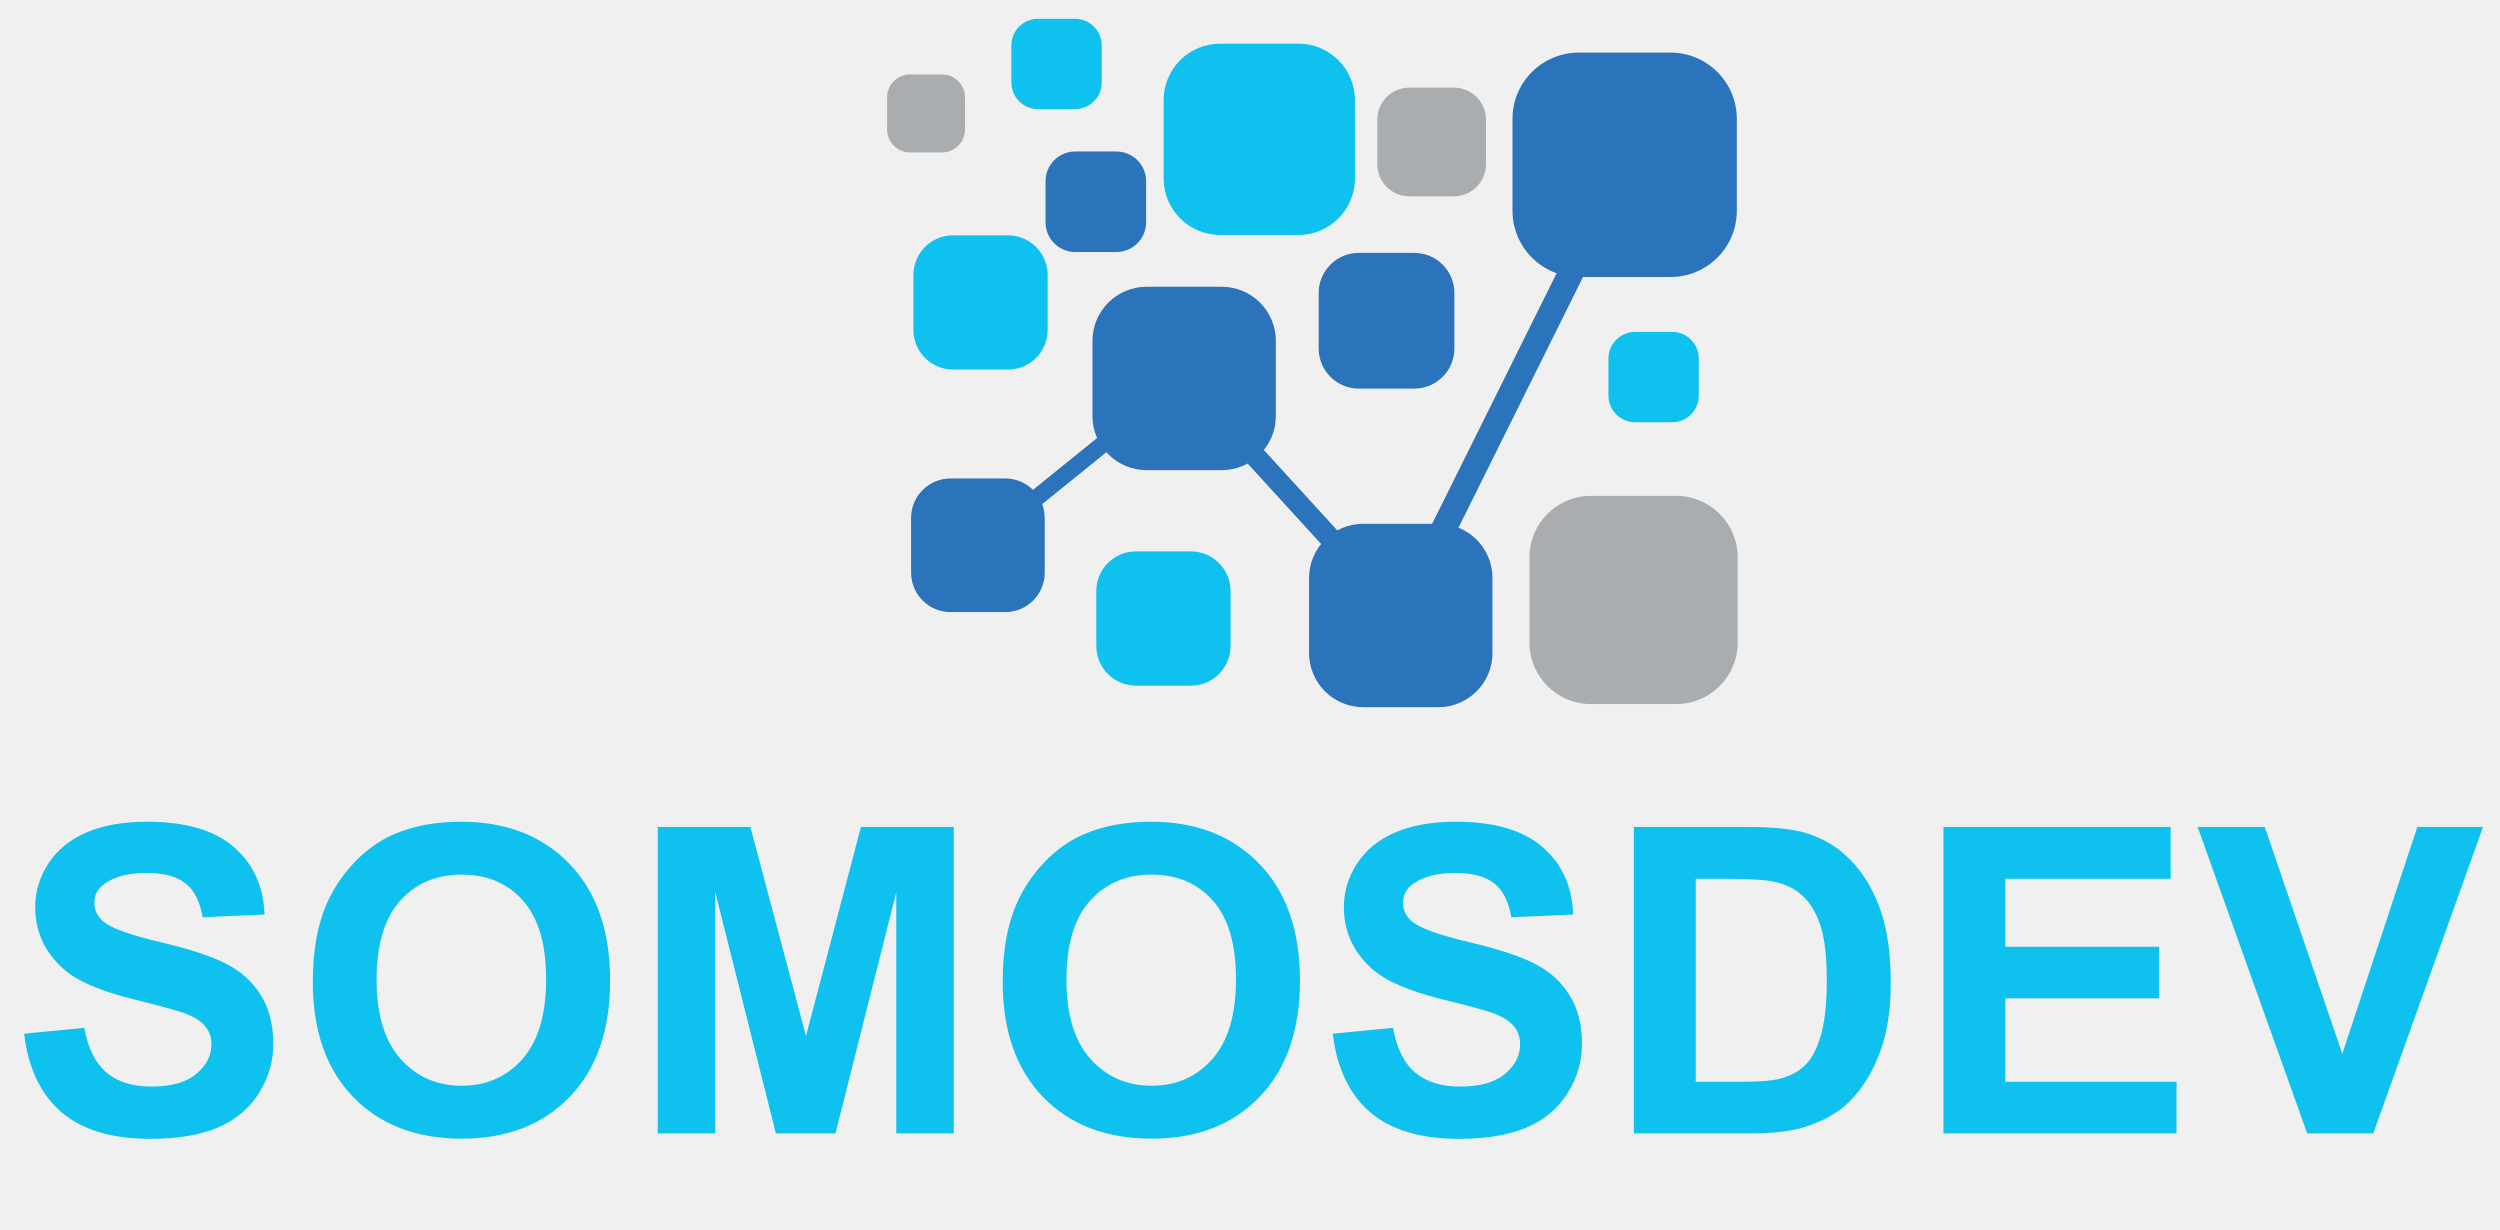
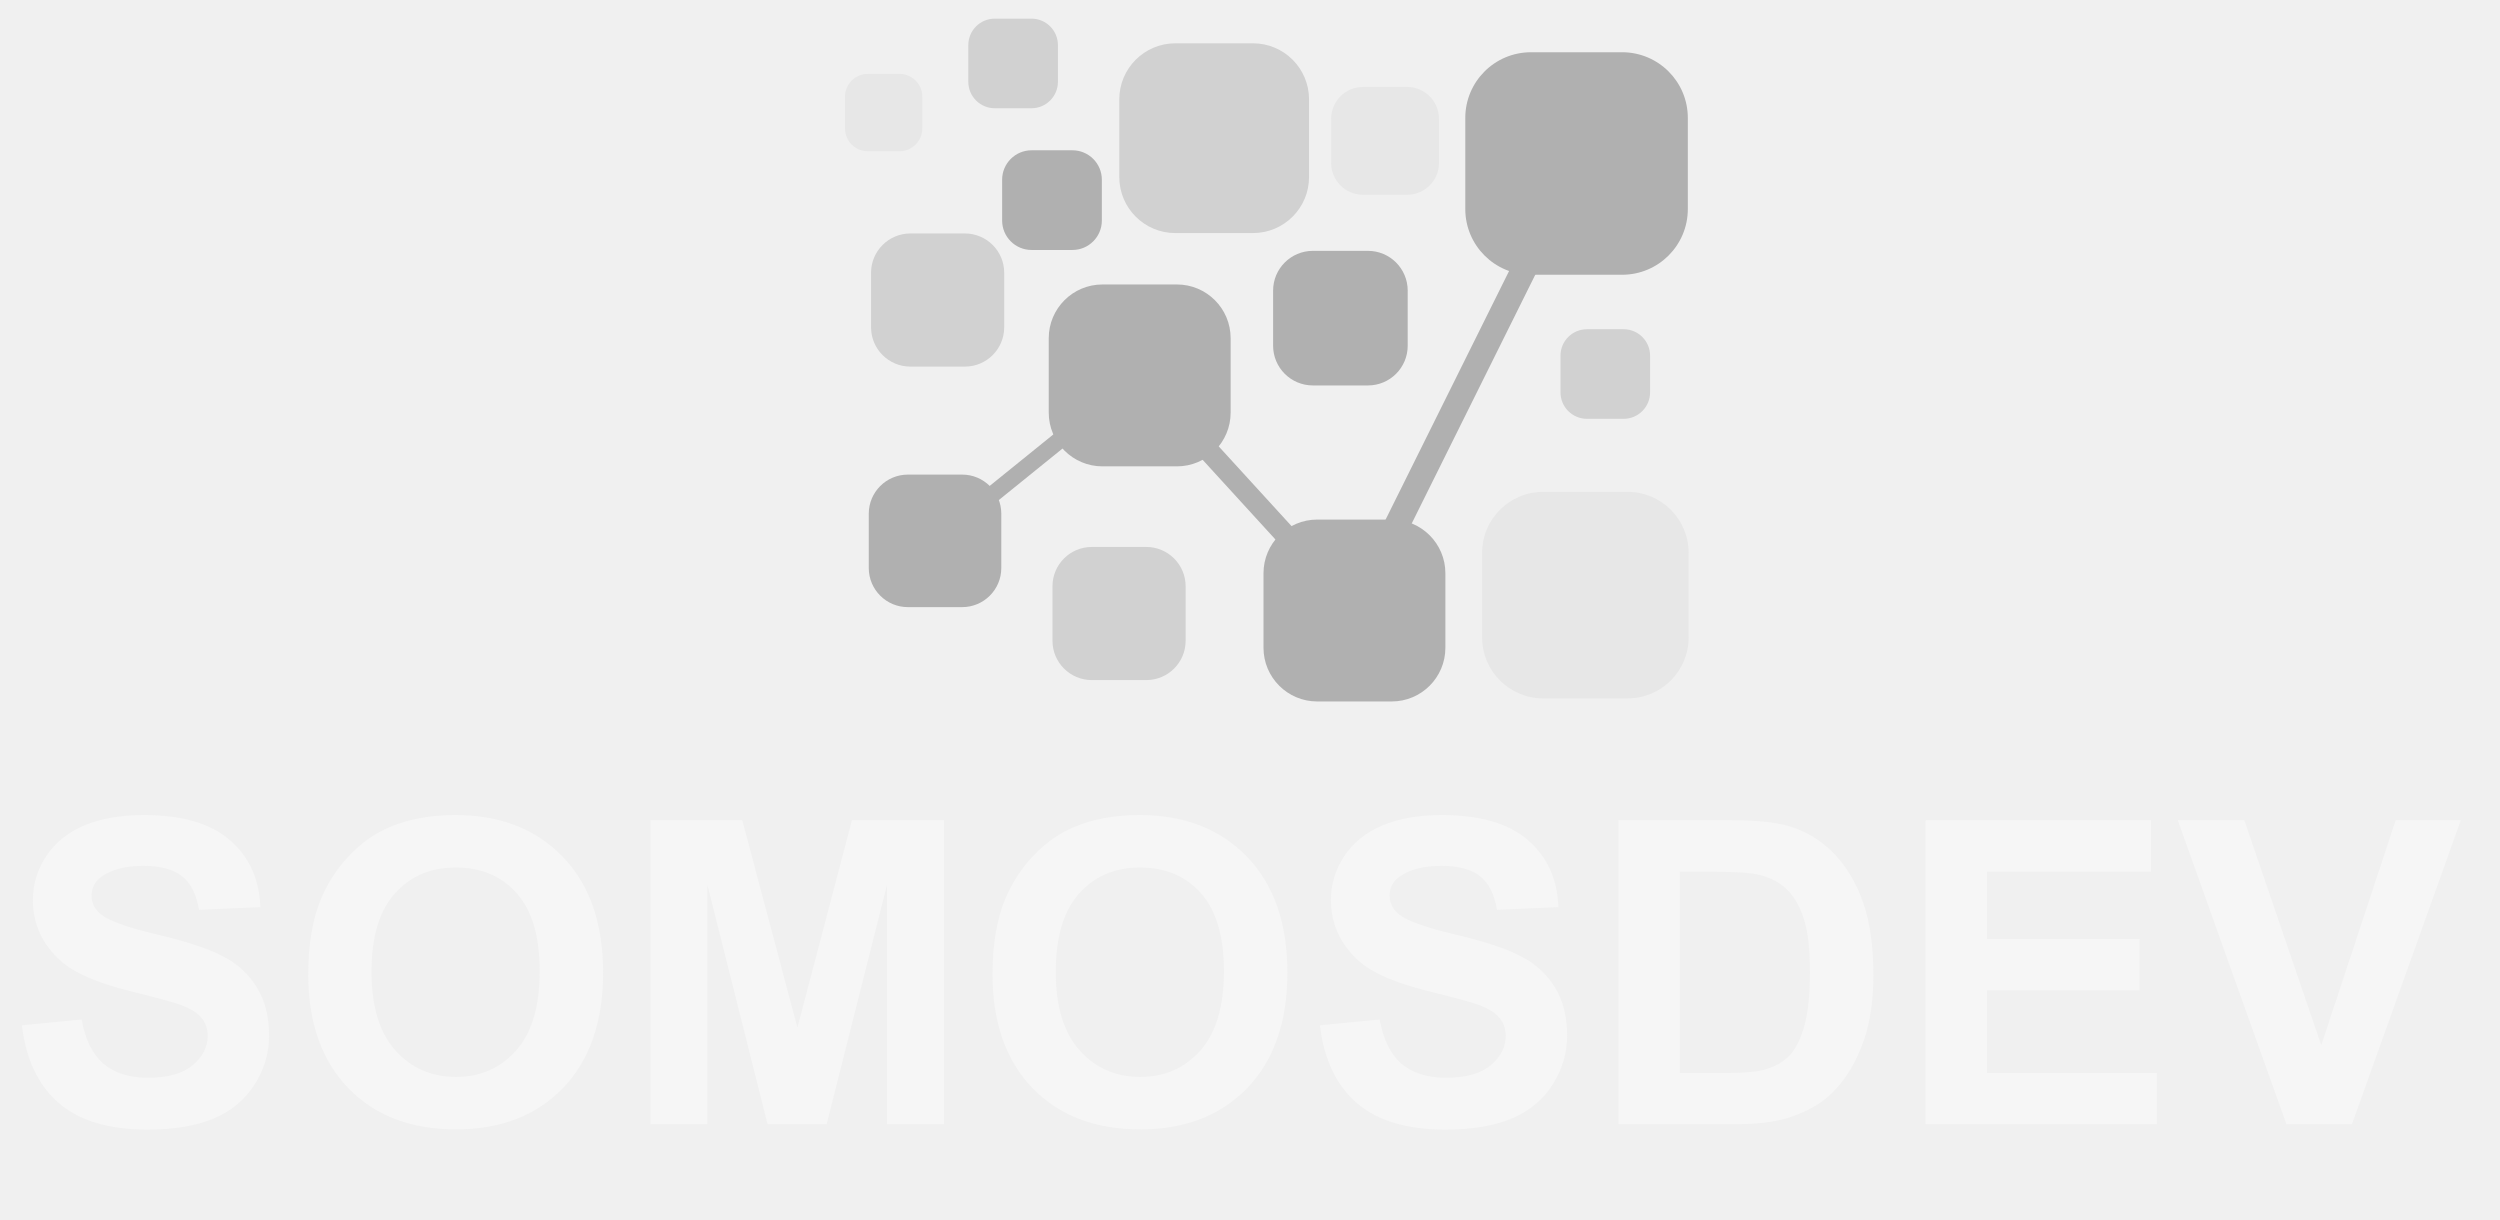
- <svg xmlns="http://www.w3.org/2000/svg" width="122" height="60" viewBox="0 0 122 60" fill="none">
-   <g clip-path="url(#clip0_1293_10903)">
-     <path d="M1.177 50.444L4.115 50.159C4.292 51.145 4.649 51.869 5.186 52.332C5.73 52.794 6.461 53.025 7.38 53.025C8.352 53.025 9.083 52.821 9.573 52.413C10.069 51.998 10.318 51.516 10.318 50.965C10.318 50.611 10.212 50.312 10.001 50.067C9.797 49.815 9.437 49.597 8.92 49.414C8.566 49.291 7.76 49.074 6.502 48.761C4.883 48.36 3.748 47.867 3.095 47.282C2.177 46.459 1.718 45.456 1.718 44.272C1.718 43.51 1.932 42.8 2.36 42.14C2.796 41.474 3.418 40.967 4.227 40.62C5.043 40.273 6.026 40.1 7.175 40.1C9.053 40.1 10.464 40.511 11.409 41.334C12.361 42.157 12.861 43.255 12.909 44.629L9.889 44.762C9.76 43.993 9.481 43.442 9.053 43.109C8.631 42.769 7.995 42.599 7.145 42.599C6.268 42.599 5.581 42.779 5.084 43.14C4.764 43.371 4.605 43.681 4.605 44.068C4.605 44.422 4.754 44.724 5.053 44.976C5.434 45.296 6.359 45.629 7.828 45.976C9.297 46.323 10.382 46.683 11.083 47.057C11.79 47.425 12.341 47.931 12.736 48.577C13.137 49.217 13.337 50.009 13.337 50.954C13.337 51.811 13.099 52.614 12.623 53.362C12.147 54.11 11.474 54.668 10.603 55.035C9.733 55.396 8.648 55.576 7.349 55.576C5.458 55.576 4.006 55.141 2.993 54.27C1.979 53.393 1.374 52.117 1.177 50.444ZM15.265 47.924C15.265 46.401 15.493 45.122 15.949 44.089C16.289 43.327 16.752 42.643 17.337 42.038C17.928 41.433 18.574 40.984 19.275 40.691C20.207 40.297 21.281 40.1 22.499 40.1C24.702 40.1 26.464 40.783 27.783 42.15C29.109 43.517 29.773 45.418 29.773 47.853C29.773 50.267 29.116 52.158 27.804 53.525C26.491 54.886 24.736 55.566 22.539 55.566C20.315 55.566 18.547 54.889 17.235 53.535C15.922 52.175 15.265 50.305 15.265 47.924ZM18.377 47.822C18.377 49.516 18.768 50.801 19.55 51.679C20.332 52.549 21.325 52.984 22.529 52.984C23.733 52.984 24.719 52.553 25.488 51.689C26.263 50.818 26.651 49.516 26.651 47.782C26.651 46.068 26.273 44.789 25.518 43.946C24.77 43.102 23.774 42.681 22.529 42.681C21.285 42.681 20.281 43.109 19.52 43.966C18.758 44.816 18.377 46.102 18.377 47.822ZM32.099 55.31V40.355H36.618L39.332 50.556L42.015 40.355H46.544V55.31H43.739V43.538L40.77 55.31H37.863L34.904 43.538V55.31H32.099ZM48.932 47.924C48.932 46.401 49.159 45.122 49.615 44.089C49.955 43.327 50.418 42.643 51.002 42.038C51.594 41.433 52.24 40.984 52.941 40.691C53.873 40.297 54.947 40.1 56.165 40.1C58.368 40.1 60.13 40.783 61.449 42.15C62.775 43.517 63.438 45.418 63.438 47.853C63.438 50.267 62.782 52.158 61.47 53.525C60.157 54.886 58.402 55.566 56.206 55.566C53.981 55.566 52.213 54.889 50.901 53.535C49.588 52.175 48.932 50.305 48.932 47.924ZM52.043 47.822C52.043 49.516 52.434 50.801 53.216 51.679C53.998 52.549 54.991 52.984 56.195 52.984C57.399 52.984 58.385 52.553 59.154 51.689C59.929 50.818 60.317 49.516 60.317 47.782C60.317 46.068 59.939 44.789 59.184 43.946C58.436 43.102 57.44 42.681 56.195 42.681C54.951 42.681 53.947 43.109 53.186 43.966C52.424 44.816 52.043 46.102 52.043 47.822ZM65.04 50.444L67.978 50.159C68.155 51.145 68.512 51.869 69.05 52.332C69.594 52.794 70.325 53.025 71.243 53.025C72.216 53.025 72.947 52.821 73.436 52.413C73.933 51.998 74.181 51.516 74.181 50.965C74.181 50.611 74.076 50.312 73.865 50.067C73.661 49.815 73.3 49.597 72.783 49.414C72.43 49.291 71.624 49.074 70.366 48.761C68.747 48.36 67.611 47.867 66.958 47.282C66.04 46.459 65.581 45.456 65.581 44.272C65.581 43.51 65.795 42.8 66.224 42.14C66.659 41.474 67.281 40.967 68.091 40.62C68.907 40.273 69.889 40.1 71.039 40.1C72.916 40.1 74.327 40.511 75.273 41.334C76.225 42.157 76.725 43.255 76.772 44.629L73.753 44.762C73.623 43.993 73.344 43.442 72.916 43.109C72.494 42.769 71.859 42.599 71.008 42.599C70.131 42.599 69.444 42.779 68.948 43.14C68.628 43.371 68.468 43.681 68.468 44.068C68.468 44.422 68.618 44.724 68.917 44.976C69.298 45.296 70.223 45.629 71.692 45.976C73.161 46.323 74.246 46.683 74.946 47.057C75.653 47.425 76.204 47.931 76.599 48.577C77 49.217 77.201 50.009 77.201 50.954C77.201 51.811 76.963 52.614 76.487 53.362C76.011 54.11 75.337 54.668 74.467 55.035C73.596 55.396 72.511 55.576 71.212 55.576C69.322 55.576 67.87 55.141 66.856 54.27C65.843 53.393 65.237 52.117 65.04 50.444ZM79.731 40.355H85.25C86.495 40.355 87.443 40.45 88.096 40.64C88.974 40.899 89.725 41.358 90.351 42.018C90.977 42.677 91.453 43.487 91.779 44.446C92.106 45.398 92.269 46.574 92.269 47.975C92.269 49.206 92.116 50.267 91.81 51.158C91.436 52.247 90.902 53.127 90.208 53.801C89.684 54.311 88.977 54.709 88.086 54.994C87.42 55.205 86.529 55.31 85.413 55.31H79.731V40.355ZM82.751 42.885V52.791H85.005C85.849 52.791 86.457 52.743 86.831 52.648C87.321 52.525 87.726 52.318 88.045 52.026C88.372 51.733 88.637 51.254 88.841 50.587C89.045 49.914 89.147 48.999 89.147 47.843C89.147 46.687 89.045 45.799 88.841 45.18C88.637 44.561 88.351 44.078 87.984 43.731C87.617 43.385 87.151 43.15 86.587 43.028C86.165 42.932 85.338 42.885 84.107 42.885H82.751ZM94.84 55.31V40.355H105.929V42.885H97.859V46.2H105.368V48.72H97.859V52.791H106.215V55.31H94.84ZM112.591 55.31L107.245 40.355H110.52L114.305 51.424L117.967 40.355H121.171L115.815 55.31H112.591Z" fill="#0FC1EE" />
-     <path d="M68.356 30.036L79.281 8.043L68.356 30.036Z" fill="#AAADB0" />
-     <path d="M68.356 30.036L79.281 8.043" stroke="#2B74BB" stroke-width="1.236" stroke-linecap="square" />
-     <path d="M57.789 18.469L68.357 30.037L57.789 18.469Z" fill="#AAADB0" />
-     <path d="M57.789 18.469L68.357 30.037" stroke="#2B74BB" stroke-width="1.03" stroke-linecap="square" />
-     <path d="M47.719 26.609L57.787 18.469L47.719 26.609Z" fill="#AAADB0" />
-     <path d="M47.719 26.609L57.787 18.469" stroke="#2B74BB" stroke-width="0.824" stroke-linecap="square" />
-     <path d="M81.524 2.568H77.042C75.256 2.568 73.809 4.016 73.809 5.802V10.284C73.809 12.069 75.256 13.517 77.042 13.517H81.524C83.309 13.517 84.757 12.069 84.757 10.284V5.802C84.757 4.016 83.309 2.568 81.524 2.568Z" fill="#2B74BB" />
-     <path d="M70.189 25.561H66.526C65.066 25.561 63.883 26.745 63.883 28.204V31.868C63.883 33.327 65.066 34.511 66.526 34.511H70.189C71.649 34.511 72.832 33.327 72.832 31.868V28.204C72.832 26.745 71.649 25.561 70.189 25.561Z" fill="#2B74BB" />
-     <path d="M59.619 13.994H55.955C54.496 13.994 53.312 15.177 53.312 16.637V20.3C53.312 21.76 54.496 22.943 55.955 22.943H59.619C61.078 22.943 62.261 21.76 62.261 20.3V16.637C62.261 15.177 61.078 13.994 59.619 13.994Z" fill="#2B74BB" />
-     <path d="M49.056 23.349H46.387C45.323 23.349 44.461 24.211 44.461 25.274V27.944C44.461 29.008 45.323 29.87 46.387 29.87H49.056C50.12 29.87 50.982 29.008 50.982 27.944V25.274C50.982 24.211 50.12 23.349 49.056 23.349Z" fill="#2B74BB" />
-     <path d="M54.48 7.393H52.472C51.672 7.393 51.023 8.041 51.023 8.841V10.849C51.023 11.649 51.672 12.298 52.472 12.298H54.48C55.28 12.298 55.929 11.649 55.929 10.849V8.841C55.929 8.041 55.28 7.393 54.48 7.393Z" fill="#2B74BB" />
-     <path d="M69.018 12.341H66.307C65.227 12.341 64.352 13.216 64.352 14.296V17.007C64.352 18.087 65.227 18.963 66.307 18.963H69.018C70.098 18.963 70.974 18.087 70.974 17.007V14.296C70.974 13.216 70.098 12.341 69.018 12.341Z" fill="#2B74BB" />
-     <path d="M63.364 2.13H59.542C58.02 2.13 56.785 3.364 56.785 4.887V8.709C56.785 10.231 58.02 11.466 59.542 11.466H63.364C64.886 11.466 66.121 10.231 66.121 8.709V4.887C66.121 3.364 64.886 2.13 63.364 2.13Z" fill="#0FC1EE" />
-     <path d="M49.19 11.484H46.509C45.44 11.484 44.574 12.351 44.574 13.419V16.101C44.574 17.169 45.44 18.035 46.509 18.035H49.19C50.259 18.035 51.125 17.169 51.125 16.101V13.419C51.125 12.351 50.259 11.484 49.19 11.484Z" fill="#0FC1EE" />
-     <path d="M52.462 0.916H50.657C49.938 0.916 49.355 1.499 49.355 2.218V4.023C49.355 4.742 49.938 5.325 50.657 5.325H52.462C53.181 5.325 53.764 4.742 53.764 4.023V2.218C53.764 1.499 53.181 0.916 52.462 0.916Z" fill="#0FC1EE" />
-     <path d="M58.116 26.908H55.434C54.366 26.908 53.5 27.774 53.5 28.843V31.524C53.5 32.593 54.366 33.459 55.434 33.459H58.116C59.185 33.459 60.051 32.593 60.051 31.524V28.843C60.051 27.774 59.185 26.908 58.116 26.908Z" fill="#0FC1EE" />
-     <path d="M81.599 16.196H79.794C79.075 16.196 78.492 16.779 78.492 17.498V19.303C78.492 20.022 79.075 20.605 79.794 20.605H81.599C82.318 20.605 82.901 20.022 82.901 19.303V17.498C82.901 16.779 82.318 16.196 81.599 16.196Z" fill="#0FC1EE" />
-     <path d="M81.797 24.198H77.637C75.98 24.198 74.637 25.542 74.637 27.199V31.358C74.637 33.016 75.98 34.359 77.637 34.359H81.797C83.454 34.359 84.797 33.016 84.797 31.358V27.199C84.797 25.542 83.454 24.198 81.797 24.198Z" fill="#AAADB0" />
-     <path d="M70.949 4.276H68.778C67.912 4.276 67.211 4.978 67.211 5.843V8.015C67.211 8.88 67.912 9.582 68.778 9.582H70.949C71.815 9.582 72.516 8.88 72.516 8.015V5.843C72.516 4.978 71.815 4.276 70.949 4.276Z" fill="#AAADB0" />
-     <path d="M45.971 3.634H44.413C43.792 3.634 43.289 4.137 43.289 4.758V6.316C43.289 6.936 43.792 7.439 44.413 7.439H45.971C46.592 7.439 47.095 6.936 47.095 6.316V4.758C47.095 4.137 46.592 3.634 45.971 3.634Z" fill="#AAADB0" />
+ <svg xmlns="http://www.w3.org/2000/svg" width="123" height="60" viewBox="0 0 123 60" fill="none">
+   <g clip-path="url(#clip0_1963_25727)">
+     <path d="M1.078 50.445L4.016 50.159C4.193 51.145 4.55 51.87 5.087 52.332C5.631 52.795 6.362 53.026 7.28 53.026C8.253 53.026 8.984 52.822 9.474 52.414C9.97 51.999 10.219 51.516 10.219 50.965C10.219 50.612 10.113 50.312 9.902 50.068C9.698 49.816 9.338 49.598 8.821 49.415C8.467 49.292 7.661 49.075 6.403 48.762C4.784 48.36 3.649 47.867 2.996 47.282C2.077 46.459 1.618 45.456 1.618 44.273C1.618 43.511 1.833 42.8 2.261 42.141C2.696 41.474 3.319 40.968 4.128 40.621C4.944 40.274 5.927 40.1 7.076 40.1C8.954 40.1 10.365 40.512 11.31 41.335C12.262 42.158 12.762 43.256 12.81 44.63L9.79 44.763C9.661 43.994 9.382 43.443 8.954 43.11C8.532 42.77 7.896 42.6 7.046 42.6C6.168 42.6 5.481 42.78 4.985 43.141C4.665 43.372 4.505 43.681 4.505 44.069C4.505 44.422 4.655 44.725 4.954 44.977C5.335 45.297 6.26 45.63 7.729 45.977C9.198 46.324 10.283 46.684 10.984 47.058C11.691 47.425 12.242 47.932 12.636 48.578C13.038 49.217 13.238 50.01 13.238 50.955C13.238 51.812 13 52.615 12.524 53.363C12.048 54.111 11.375 54.669 10.504 55.036C9.634 55.396 8.549 55.577 7.25 55.577C5.359 55.577 3.907 55.141 2.894 54.271C1.88 53.393 1.275 52.118 1.078 50.445ZM15.166 47.925C15.166 46.402 15.394 45.123 15.85 44.089C16.19 43.328 16.652 42.644 17.237 42.039C17.829 41.433 18.475 40.984 19.176 40.692C20.108 40.298 21.182 40.1 22.399 40.1C24.603 40.1 26.365 40.784 27.684 42.151C29.01 43.518 29.673 45.419 29.673 47.854C29.673 50.268 29.017 52.159 27.704 53.526C26.392 54.886 24.637 55.566 22.44 55.566C20.216 55.566 18.448 54.89 17.135 53.536C15.823 52.176 15.166 50.306 15.166 47.925ZM18.278 47.823C18.278 49.517 18.669 50.802 19.451 51.679C20.233 52.55 21.226 52.985 22.43 52.985C23.634 52.985 24.62 52.553 25.389 51.69C26.164 50.819 26.552 49.517 26.552 47.782C26.552 46.068 26.174 44.79 25.419 43.946C24.671 43.103 23.675 42.681 22.43 42.681C21.186 42.681 20.182 43.11 19.421 43.967C18.659 44.817 18.278 46.102 18.278 47.823ZM31.999 55.311V40.355H36.519L39.233 50.557L41.916 40.355H46.445V55.311H43.64V43.538L40.671 55.311H37.764L34.805 43.538V55.311H31.999ZM48.832 47.925C48.832 46.402 49.06 45.123 49.516 44.089C49.856 43.328 50.319 42.644 50.903 42.039C51.495 41.433 52.141 40.984 52.842 40.692C53.773 40.298 54.848 40.1 56.066 40.1C58.269 40.1 60.031 40.784 61.35 42.151C62.676 43.518 63.339 45.419 63.339 47.854C63.339 50.268 62.683 52.159 61.37 53.526C60.058 54.886 58.303 55.566 56.106 55.566C53.882 55.566 52.114 54.89 50.801 53.536C49.489 52.176 48.832 50.306 48.832 47.925ZM51.944 47.823C51.944 49.517 52.335 50.802 53.117 51.679C53.899 52.55 54.892 52.985 56.096 52.985C57.3 52.985 58.286 52.553 59.055 51.69C59.83 50.819 60.218 49.517 60.218 47.782C60.218 46.068 59.84 44.79 59.085 43.946C58.337 43.103 57.341 42.681 56.096 42.681C54.852 42.681 53.848 43.11 53.087 43.967C52.325 44.817 51.944 46.102 51.944 47.823ZM64.941 50.445L67.879 50.159C68.056 51.145 68.413 51.87 68.95 52.332C69.495 52.795 70.226 53.026 71.144 53.026C72.116 53.026 72.847 52.822 73.337 52.414C73.834 51.999 74.082 51.516 74.082 50.965C74.082 50.612 73.977 50.312 73.766 50.068C73.562 49.816 73.201 49.598 72.684 49.415C72.331 49.292 71.525 49.075 70.266 48.762C68.648 48.36 67.512 47.867 66.859 47.282C65.941 46.459 65.482 45.456 65.482 44.273C65.482 43.511 65.696 42.8 66.124 42.141C66.56 41.474 67.182 40.968 67.992 40.621C68.808 40.274 69.79 40.1 70.94 40.1C72.817 40.1 74.228 40.512 75.174 41.335C76.126 42.158 76.626 43.256 76.673 44.63L73.653 44.763C73.524 43.994 73.245 43.443 72.817 43.11C72.395 42.77 71.759 42.6 70.909 42.6C70.032 42.6 69.345 42.78 68.848 43.141C68.529 43.372 68.369 43.681 68.369 44.069C68.369 44.422 68.519 44.725 68.818 44.977C69.199 45.297 70.124 45.63 71.593 45.977C73.062 46.324 74.147 46.684 74.847 47.058C75.554 47.425 76.105 47.932 76.5 48.578C76.901 49.217 77.102 50.01 77.102 50.955C77.102 51.812 76.864 52.615 76.388 53.363C75.912 54.111 75.238 54.669 74.368 55.036C73.497 55.396 72.412 55.577 71.113 55.577C69.222 55.577 67.77 55.141 66.757 54.271C65.744 53.393 65.138 52.118 64.941 50.445ZM79.632 40.355H85.151C86.396 40.355 87.344 40.451 87.997 40.641C88.875 40.9 89.626 41.359 90.252 42.018C90.878 42.678 91.354 43.487 91.68 44.446C92.007 45.398 92.17 46.575 92.17 47.976C92.17 49.207 92.017 50.268 91.711 51.159C91.337 52.247 90.803 53.128 90.109 53.801C89.585 54.312 88.878 54.709 87.987 54.995C87.32 55.206 86.43 55.311 85.314 55.311H79.632V40.355ZM82.651 42.886V52.791H84.906C85.749 52.791 86.358 52.744 86.732 52.649C87.222 52.526 87.627 52.319 87.946 52.026C88.273 51.734 88.538 51.254 88.742 50.588C88.946 49.914 89.048 49 89.048 47.843C89.048 46.687 88.946 45.8 88.742 45.181C88.538 44.562 88.252 44.079 87.885 43.732C87.518 43.385 87.052 43.151 86.487 43.028C86.066 42.933 85.239 42.886 84.008 42.886H82.651ZM94.741 55.311V40.355H105.83V42.886H97.76V46.201H105.269V48.721H97.76V52.791H106.116V55.311H94.741ZM112.492 55.311L107.146 40.355H110.421L114.206 51.424L117.868 40.355H121.072L115.716 55.311H112.492Z" fill="#F6F6F6" />
+     <path d="M66.639 30.038L77.564 8.044L66.639 30.038Z" fill="#E7E7E7" />
+     <path d="M66.639 30.038L77.564 8.044" stroke="#B0B0B0" stroke-width="1.236" stroke-linecap="square" />
+     <path d="M56.073 18.47L66.641 30.038L56.073 18.47Z" fill="#E7E7E7" />
+     <path d="M56.073 18.47L66.641 30.038" stroke="#B0B0B0" stroke-width="1.03" stroke-linecap="square" />
+     <path d="M46.003 26.611L56.071 18.47L46.003 26.611Z" fill="#E7E7E7" />
+     <path d="M46.003 26.611L56.071 18.47" stroke="#B0B0B0" stroke-width="0.824" stroke-linecap="square" />
+     <path d="M79.807 2.57H75.326C73.54 2.57 72.092 4.017 72.092 5.803V10.285C72.092 12.071 73.54 13.518 75.326 13.518H79.807C81.593 13.518 83.041 12.071 83.041 10.285V5.803C83.041 4.017 81.593 2.57 79.807 2.57Z" fill="#B0B0B0" />
+     <path d="M68.471 25.563H64.807C63.347 25.563 62.164 26.746 62.164 28.206V31.869C62.164 33.329 63.347 34.512 64.807 34.512H68.471C69.93 34.512 71.113 33.329 71.113 31.869V28.206C71.113 26.746 69.93 25.563 68.471 25.563Z" fill="#B0B0B0" />
+     <path d="M57.905 13.996H54.241C52.782 13.996 51.598 15.179 51.598 16.638V20.302C51.598 21.761 52.782 22.945 54.241 22.945H57.905C59.364 22.945 60.547 21.761 60.547 20.302V16.638C60.547 15.179 59.364 13.996 57.905 13.996Z" fill="#B0B0B0" />
+     <path d="M47.338 23.35H44.669C43.605 23.35 42.743 24.212 42.743 25.276V27.945C42.743 29.009 43.605 29.871 44.669 29.871H47.338C48.402 29.871 49.264 29.009 49.264 27.945V25.276C49.264 24.212 48.402 23.35 47.338 23.35Z" fill="#B0B0B0" />
+     <path d="M52.762 7.394H50.754C49.954 7.394 49.305 8.042 49.305 8.842V10.851C49.305 11.651 49.954 12.299 50.754 12.299H52.762C53.562 12.299 54.211 11.651 54.211 10.851V8.842C54.211 8.042 53.562 7.394 52.762 7.394Z" fill="#B0B0B0" />
+     <path d="M67.304 12.342H64.593C63.513 12.342 62.637 13.218 62.637 14.298V17.009C62.637 18.089 63.513 18.964 64.593 18.964H67.304C68.384 18.964 69.259 18.089 69.259 17.009V14.298C69.259 13.218 68.384 12.342 67.304 12.342Z" fill="#B0B0B0" />
+     <path d="M61.648 2.131H57.826C56.303 2.131 55.069 3.366 55.069 4.888V8.71C55.069 10.233 56.303 11.467 57.826 11.467H61.648C63.17 11.467 64.405 10.233 64.405 8.71V4.888C64.405 3.366 63.17 2.131 61.648 2.131Z" fill="#D1D1D1" />
+     <path d="M47.472 11.486H44.791C43.722 11.486 42.856 12.352 42.856 13.42V16.102C42.856 17.171 43.722 18.037 44.791 18.037H47.472C48.541 18.037 49.407 17.171 49.407 16.102V13.42C49.407 12.352 48.541 11.486 47.472 11.486Z" fill="#D1D1D1" />
+     <path d="M50.748 0.917H48.943C48.224 0.917 47.641 1.5 47.641 2.219V4.024C47.641 4.743 48.224 5.326 48.943 5.326H50.748C51.467 5.326 52.05 4.743 52.05 4.024V2.219C52.05 1.5 51.467 0.917 50.748 0.917Z" fill="#D1D1D1" />
+     <path d="M56.398 26.91H53.716C52.648 26.91 51.782 27.776 51.782 28.844V31.526C51.782 32.594 52.648 33.46 53.716 33.46H56.398C57.466 33.46 58.333 32.594 58.333 31.526V28.844C58.333 27.776 57.466 26.91 56.398 26.91Z" fill="#D1D1D1" />
+     <path d="M79.882 16.198H78.078C77.359 16.198 76.776 16.78 76.776 17.499V19.304C76.776 20.023 77.359 20.606 78.078 20.606H79.882C80.601 20.606 81.184 20.023 81.184 19.304V17.499C81.184 16.78 80.601 16.198 79.882 16.198Z" fill="#D1D1D1" />
+     <path d="M80.081 24.2H75.921C74.264 24.2 72.92 25.543 72.92 27.2V31.36C72.92 33.017 74.264 34.361 75.921 34.361H80.081C81.738 34.361 83.081 33.017 83.081 31.36V27.2C83.081 25.543 81.738 24.2 80.081 24.2Z" fill="#E7E7E7" />
+     <path d="M69.231 4.278H67.059C66.194 4.278 65.493 4.979 65.493 5.845V8.016C65.493 8.882 66.194 9.583 67.059 9.583H69.231C70.096 9.583 70.798 8.882 70.798 8.016V5.845C70.798 4.979 70.096 4.278 69.231 4.278Z" fill="#E7E7E7" />
+     <path d="M44.255 3.635H42.697C42.076 3.635 41.573 4.138 41.573 4.759V6.317C41.573 6.937 42.076 7.441 42.697 7.441H44.255C44.875 7.441 45.378 6.937 45.378 6.317V4.759C45.378 4.138 44.875 3.635 44.255 3.635Z" fill="#E7E7E7" />
  </g>
  <defs>
-     <clipPath id="clip0_1293_10903">
-       <rect width="121.545" height="60" fill="white" transform="translate(0.425781)" />
+     <clipPath id="clip0_1963_25727">
+       <rect width="121.545" height="60" fill="white" transform="translate(0.639648)" />
    </clipPath>
  </defs>
</svg>
